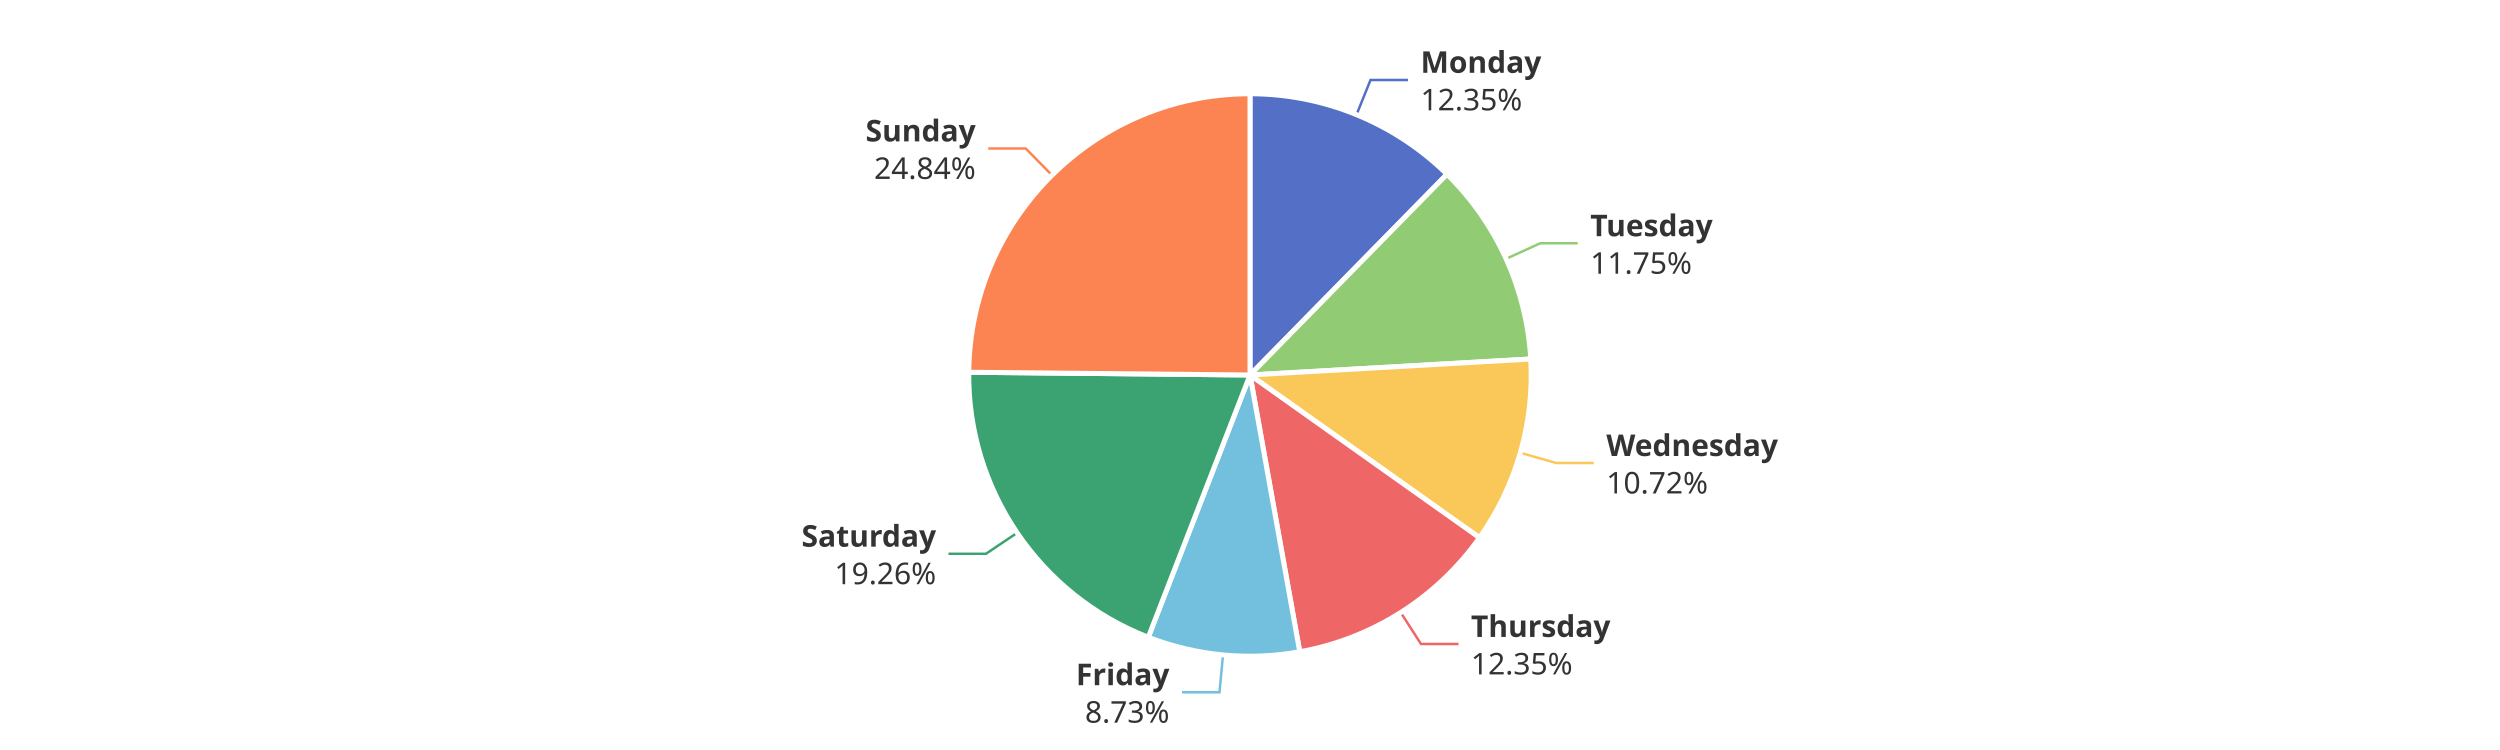
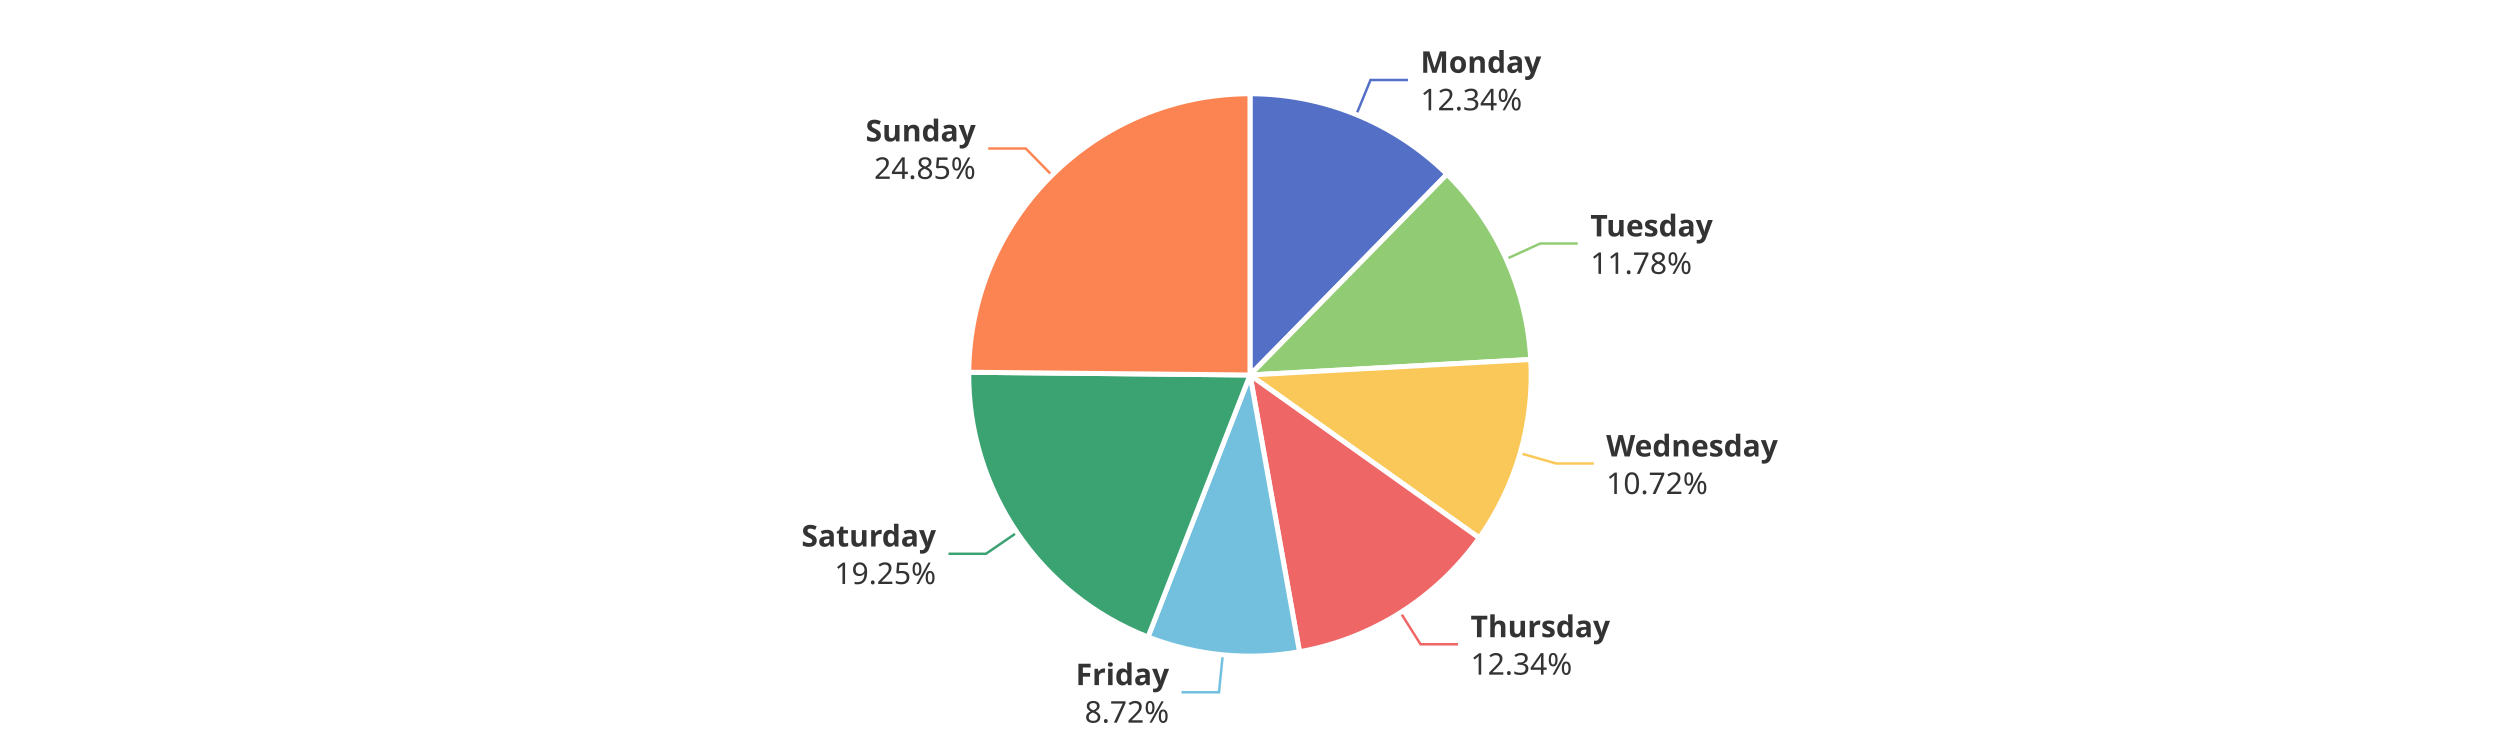
<svg xmlns="http://www.w3.org/2000/svg" width="1000" height="300" version="1.1" baseProfile="full" viewBox="0 0 1000 300">
  <rect width="1000" height="300" x="0" y="0" id="0" fill="#ffffff" />
-   <polyline points="542.6 45.9 548.2 32 563.2 32" fill="none" stroke="#5470c6" />
-   <polyline points="602.5 103.5 616.1 97.3 631.1 97.3" fill="none" stroke="#91cc75" />
-   <polyline points="608.1 181.1 622.5 185.2 637.5 185.2" fill="none" stroke="#fac858" />
-   <polyline points="560.3 245 568.4 257.6 583.4 257.6" fill="none" stroke="#ee6666" />
-   <polyline points="489.2 262 487.8 276.9 472.8 276.9" fill="none" stroke="#73c0de" />
-   <polyline points="406.9 213.1 394.4 221.5 379.4 221.5" fill="none" stroke="#3ba272" />
+   <polyline points="542.5 45.9 548.2 32 563.2 32" fill="none" stroke="#5470c6" />
+   <polyline points="602.5 103.6 616.1 97.4 631.1 97.4" fill="none" stroke="#91cc75" />
+   <polyline points="608.1 181.3 622.5 185.4 637.5 185.4" fill="none" stroke="#fac858" />
+   <polyline points="560.2 245 568.2 257.7 583.2 257.7" fill="none" stroke="#ee6666" />
+   <polyline points="489.1 262 487.6 276.9 472.6 276.9" fill="none" stroke="#73c0de" />
+   <polyline points="406.8 213 394.4 221.5 379.4 221.5" fill="none" stroke="#3ba272" />
  <polyline points="420.8 70.1 410.3 59.4 395.3 59.4" fill="none" stroke="#fc8452" />
  <path d="M500 37.5A112.5 112.5 0 0 1 578.8 69.7L500 150Z" fill="#5470c6" stroke="#fff" stroke-width="2" stroke-linejoin="round" />
-   <path d="M578.8 69.7A112.5 112.5 0 0 1 612.3 143.6L500 150Z" fill="#91cc75" stroke="#fff" stroke-width="2" stroke-linejoin="round" />
-   <path d="M612.3 143.6A112.5 112.5 0 0 1 591.8 215.1L500 150Z" fill="#fac858" stroke="#fff" stroke-width="2" stroke-linejoin="round" />
-   <path d="M591.8 215.1A112.5 112.5 0 0 1 519.9 260.7L500 150Z" fill="#ee6666" stroke="#fff" stroke-width="2" stroke-linejoin="round" />
-   <path d="M519.9 260.7A112.5 112.5 0 0 1 459.3 254.9L500 150Z" fill="#73c0de" stroke="#fff" stroke-width="2" stroke-linejoin="round" />
-   <path d="M459.3 254.9A112.5 112.5 0 0 1 387.5 148.9L500 150Z" fill="#3ba272" stroke="#fff" stroke-width="2" stroke-linejoin="round" />
+   <path d="M578.8 69.7A112.5 112.5 0 0 1 612.3 143.8L500 150Z" fill="#91cc75" stroke="#fff" stroke-width="2" stroke-linejoin="round" />
+   <path d="M612.3 143.8A112.5 112.5 0 0 1 591.7 215.2L500 150Z" fill="#fac858" stroke="#fff" stroke-width="2" stroke-linejoin="round" />
+   <path d="M591.7 215.2A112.5 112.5 0 0 1 519.8 260.7L500 150Z" fill="#ee6666" stroke="#fff" stroke-width="2" stroke-linejoin="round" />
+   <path d="M519.8 260.7A112.5 112.5 0 0 1 459.2 254.8L500 150Z" fill="#73c0de" stroke="#fff" stroke-width="2" stroke-linejoin="round" />
+   <path d="M459.2 254.8A112.5 112.5 0 0 1 387.5 148.9L500 150Z" fill="#3ba272" stroke="#fff" stroke-width="2" stroke-linejoin="round" />
  <path d="M387.5 148.9A112.5 112.5 0 0 1 500 37.5L500 150Z" fill="#fc8452" stroke="#fff" stroke-width="2" stroke-linejoin="round" />
-   <path d="M0 -15l42.8 0l0 30l-42.8 0Z" transform="translate(568.2319 31.9749)" fill="none" />
-   <text dominant-baseline="central" text-anchor="start" style="font-size:12px;font-family:sans-serif;font-weight:bold;" y="-7.5" transform="translate(568.2319 31.9749)" fill="#333" stroke="rgb(255,255,255)" stroke-width="2" paint-order="stroke" stroke-miterlimit="2">Monday</text>
-   <text dominant-baseline="central" text-anchor="start" style="font-size:12px;font-family:sans-serif;" y="7.5" transform="translate(568.2319 31.9749)" fill="#333" stroke="rgb(255,255,255)" stroke-width="2" paint-order="stroke" stroke-miterlimit="2">12.35%</text>
-   <path d="M0 -15l46.2 0l0 30l-46.2 0Z" transform="translate(636.1153 97.3362)" fill="none" />
-   <text dominant-baseline="central" text-anchor="start" style="font-size:12px;font-family:sans-serif;font-weight:bold;" y="-7.5" transform="translate(636.1153 97.3362)" fill="#333" stroke="rgb(255,255,255)" stroke-width="2" paint-order="stroke" stroke-miterlimit="2">Tuesday</text>
-   <text dominant-baseline="central" text-anchor="start" style="font-size:12px;font-family:sans-serif;" y="7.5" transform="translate(636.1153 97.3362)" fill="#333" stroke="rgb(255,255,255)" stroke-width="2" paint-order="stroke" stroke-miterlimit="2">11.75%</text>
-   <path d="M0 -15l63.6 0l0 30l-63.6 0Z" transform="translate(642.533 185.2409)" fill="none" />
-   <text dominant-baseline="central" text-anchor="start" style="font-size:12px;font-family:sans-serif;font-weight:bold;" y="-7.5" transform="translate(642.533 185.2409)" fill="#333" stroke="rgb(255,255,255)" stroke-width="2" paint-order="stroke" stroke-miterlimit="2">Wednesday</text>
-   <text dominant-baseline="central" text-anchor="start" style="font-size:12px;font-family:sans-serif;" y="7.5" transform="translate(642.533 185.2409)" fill="#333" stroke="rgb(255,255,255)" stroke-width="2" paint-order="stroke" stroke-miterlimit="2">10.72%</text>
-   <path d="M0 -15l50.2 0l0 30l-50.2 0Z" transform="translate(588.3795 257.6127)" fill="none" />
-   <text dominant-baseline="central" text-anchor="start" style="font-size:12px;font-family:sans-serif;font-weight:bold;" y="-7.5" transform="translate(588.3795 257.6127)" fill="#333" stroke="rgb(255,255,255)" stroke-width="2" paint-order="stroke" stroke-miterlimit="2">Thursday</text>
-   <text dominant-baseline="central" text-anchor="start" style="font-size:12px;font-family:sans-serif;" y="7.5" transform="translate(588.3795 257.6127)" fill="#333" stroke="rgb(255,255,255)" stroke-width="2" paint-order="stroke" stroke-miterlimit="2">12.35%</text>
-   <path d="M-34.2 -15l34.2 0l0 30l-34.2 0Z" transform="translate(467.7632 276.9114)" fill="none" />
-   <text dominant-baseline="central" text-anchor="end" style="font-size:12px;font-family:sans-serif;font-weight:bold;" y="-7.5" transform="translate(467.7632 276.9114)" fill="#333" stroke="rgb(255,255,255)" stroke-width="2" paint-order="stroke" stroke-miterlimit="2">Friday</text>
-   <text dominant-baseline="central" text-anchor="end" style="font-size:12px;font-family:sans-serif;" y="7.5" transform="translate(467.7632 276.9114)" fill="#333" stroke="rgb(255,255,255)" stroke-width="2" paint-order="stroke" stroke-miterlimit="2">8.73%</text>
-   <path d="M-48.2 -15l48.2 0l0 30l-48.2 0Z" transform="translate(374.4418 221.5102)" fill="none" />
-   <text dominant-baseline="central" text-anchor="end" style="font-size:12px;font-family:sans-serif;font-weight:bold;" y="-7.5" transform="translate(374.4418 221.5102)" fill="#333" stroke="rgb(255,255,255)" stroke-width="2" paint-order="stroke" stroke-miterlimit="2">Saturday</text>
-   <text dominant-baseline="central" text-anchor="end" style="font-size:12px;font-family:sans-serif;" y="7.5" transform="translate(374.4418 221.5102)" fill="#333" stroke="rgb(255,255,255)" stroke-width="2" paint-order="stroke" stroke-miterlimit="2">19.26%</text>
-   <path d="M-40.9 -15l40.9 0l0 30l-40.9 0Z" transform="translate(390.2768 59.413)" fill="none" />
-   <text dominant-baseline="central" text-anchor="end" style="font-size:12px;font-family:sans-serif;font-weight:bold;" y="-7.5" transform="translate(390.2768 59.413)" fill="#333" stroke="rgb(255,255,255)" stroke-width="2" paint-order="stroke" stroke-miterlimit="2">Sunday</text>
-   <text dominant-baseline="central" text-anchor="end" style="font-size:12px;font-family:sans-serif;" y="7.5" transform="translate(390.2768 59.413)" fill="#333" stroke="rgb(255,255,255)" stroke-width="2" paint-order="stroke" stroke-miterlimit="2">24.84%</text>
+   <path d="M0 -15l42.8 0l0 30l-42.8 0Z" transform="translate(568.204 31.9635)" fill="none" />
+   <text dominant-baseline="central" text-anchor="start" style="font-size:12px;font-family:sans-serif;font-weight:bold;" y="-7.5" transform="translate(568.204 31.9635)" fill="#333" stroke="rgb(255,255,255)" stroke-width="2" paint-order="stroke" stroke-miterlimit="2">Monday</text>
+   <text dominant-baseline="central" text-anchor="start" style="font-size:12px;font-family:sans-serif;" y="7.5" transform="translate(568.204 31.9635)" fill="#333" stroke="rgb(255,255,255)" stroke-width="2" paint-order="stroke" stroke-miterlimit="2">12.34%</text>
+   <path d="M0 -15l46.2 0l0 30l-46.2 0Z" transform="translate(636.1439 97.3992)" fill="none" />
+   <text dominant-baseline="central" text-anchor="start" style="font-size:12px;font-family:sans-serif;font-weight:bold;" y="-7.5" transform="translate(636.1439 97.3992)" fill="#333" stroke="rgb(255,255,255)" stroke-width="2" paint-order="stroke" stroke-miterlimit="2">Tuesday</text>
+   <text dominant-baseline="central" text-anchor="start" style="font-size:12px;font-family:sans-serif;" y="7.5" transform="translate(636.1439 97.3992)" fill="#333" stroke="rgb(255,255,255)" stroke-width="2" paint-order="stroke" stroke-miterlimit="2">11.78%</text>
+   <path d="M0 -15l63.6 0l0 30l-63.6 0Z" transform="translate(642.4755 185.4402)" fill="none" />
+   <text dominant-baseline="central" text-anchor="start" style="font-size:12px;font-family:sans-serif;font-weight:bold;" y="-7.5" transform="translate(642.4755 185.4402)" fill="#333" stroke="rgb(255,255,255)" stroke-width="2" paint-order="stroke" stroke-miterlimit="2">Wednesday</text>
+   <text dominant-baseline="central" text-anchor="start" style="font-size:12px;font-family:sans-serif;" y="7.5" transform="translate(642.4755 185.4402)" fill="#333" stroke="rgb(255,255,255)" stroke-width="2" paint-order="stroke" stroke-miterlimit="2">10.72%</text>
+   <path d="M0 -15l50.2 0l0 30l-50.2 0Z" transform="translate(588.2225 257.7123)" fill="none" />
+   <text dominant-baseline="central" text-anchor="start" style="font-size:12px;font-family:sans-serif;font-weight:bold;" y="-7.5" transform="translate(588.2225 257.7123)" fill="#333" stroke="rgb(255,255,255)" stroke-width="2" paint-order="stroke" stroke-miterlimit="2">Thursday</text>
+   <text dominant-baseline="central" text-anchor="start" style="font-size:12px;font-family:sans-serif;" y="7.5" transform="translate(588.2225 257.7123)" fill="#333" stroke="rgb(255,255,255)" stroke-width="2" paint-order="stroke" stroke-miterlimit="2">12.34%</text>
+   <path d="M-34.2 -15l34.2 0l0 30l-34.2 0Z" transform="translate(467.6411 276.8996)" fill="none" />
+   <text dominant-baseline="central" text-anchor="end" style="font-size:12px;font-family:sans-serif;font-weight:bold;" y="-7.5" transform="translate(467.6411 276.8996)" fill="#333" stroke="rgb(255,255,255)" stroke-width="2" paint-order="stroke" stroke-miterlimit="2">Friday</text>
+   <text dominant-baseline="central" text-anchor="end" style="font-size:12px;font-family:sans-serif;" y="7.5" transform="translate(467.6411 276.8996)" fill="#333" stroke="rgb(255,255,255)" stroke-width="2" paint-order="stroke" stroke-miterlimit="2">8.72%</text>
+   <path d="M-48.2 -15l48.2 0l0 30l-48.2 0Z" transform="translate(374.4054 221.4564)" fill="none" />
+   <text dominant-baseline="central" text-anchor="end" style="font-size:12px;font-family:sans-serif;font-weight:bold;" y="-7.5" transform="translate(374.4054 221.4564)" fill="#333" stroke="rgb(255,255,255)" stroke-width="2" paint-order="stroke" stroke-miterlimit="2">Saturday</text>
+   <text dominant-baseline="central" text-anchor="end" style="font-size:12px;font-family:sans-serif;" y="7.5" transform="translate(374.4054 221.4564)" fill="#333" stroke="rgb(255,255,255)" stroke-width="2" paint-order="stroke" stroke-miterlimit="2">19.25%</text>
+   <path d="M-40.9 -15l40.9 0l0 30l-40.9 0Z" transform="translate(390.2911 59.3989)" fill="none" />
+   <text dominant-baseline="central" text-anchor="end" style="font-size:12px;font-family:sans-serif;font-weight:bold;" y="-7.5" transform="translate(390.2911 59.3989)" fill="#333" stroke="rgb(255,255,255)" stroke-width="2" paint-order="stroke" stroke-miterlimit="2">Sunday</text>
+   <text dominant-baseline="central" text-anchor="end" style="font-size:12px;font-family:sans-serif;" y="7.5" transform="translate(390.2911 59.3989)" fill="#333" stroke="rgb(255,255,255)" stroke-width="2" paint-order="stroke" stroke-miterlimit="2">24.85%</text>
</svg>
